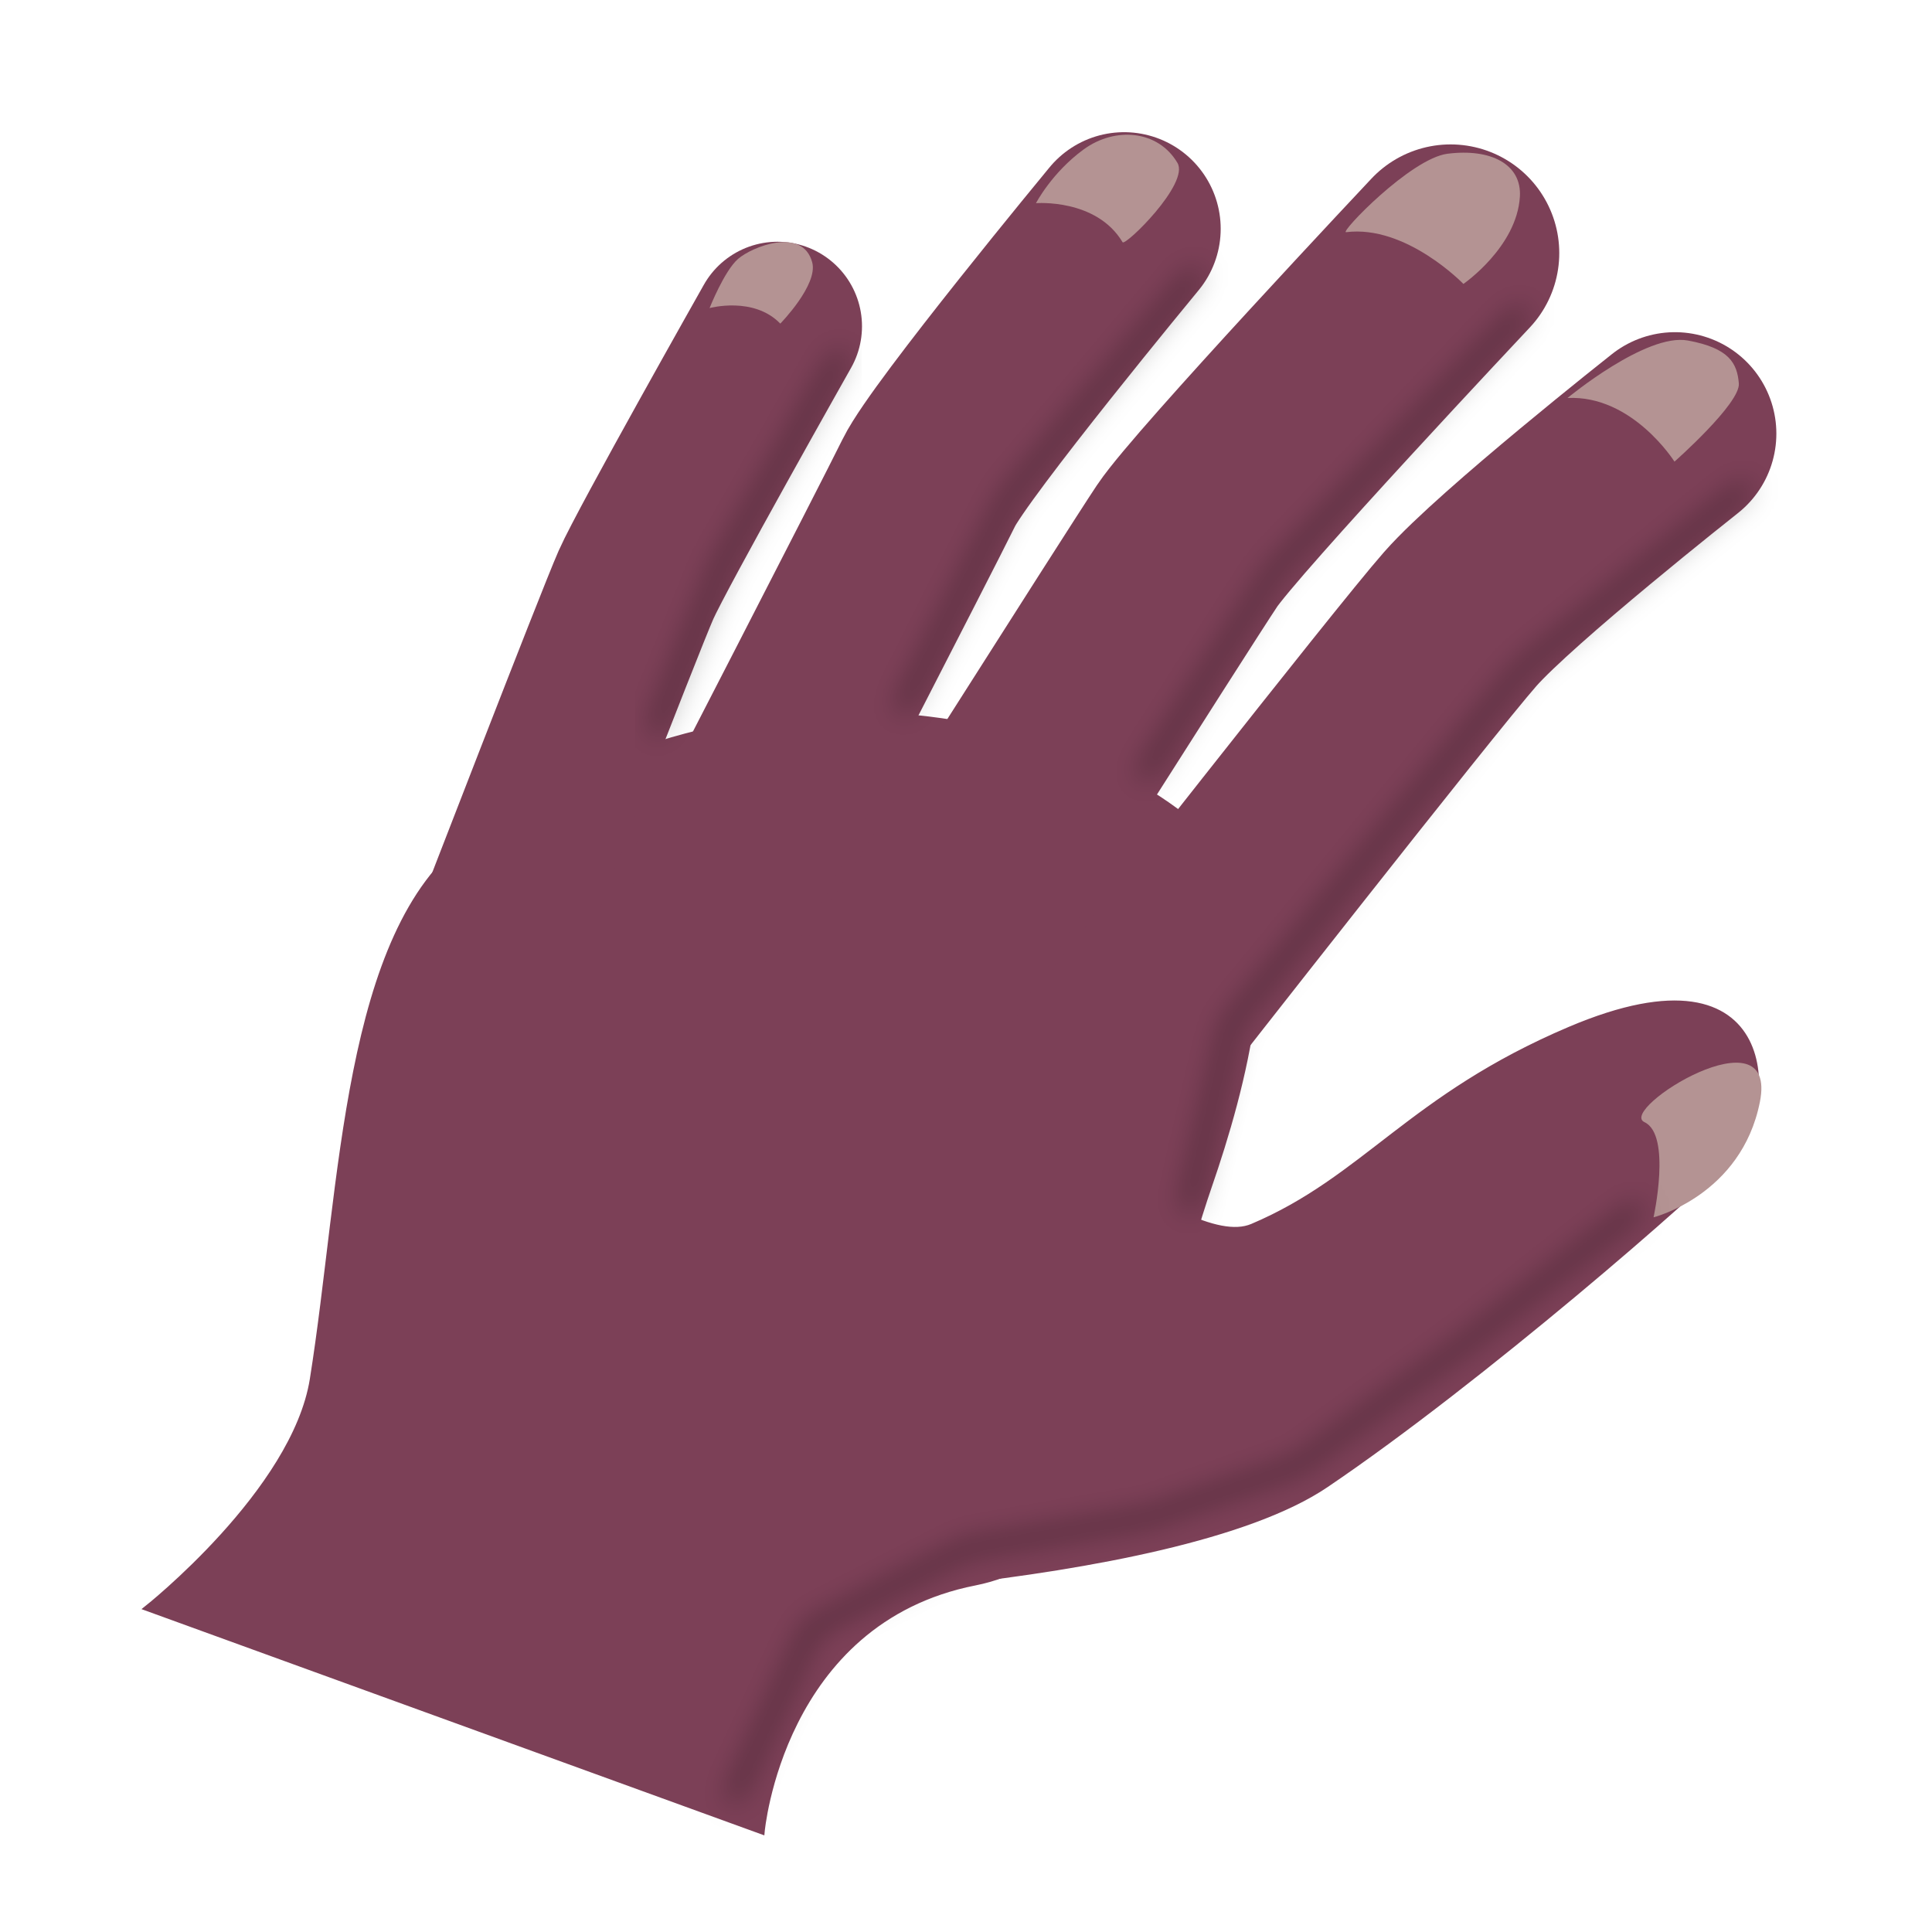
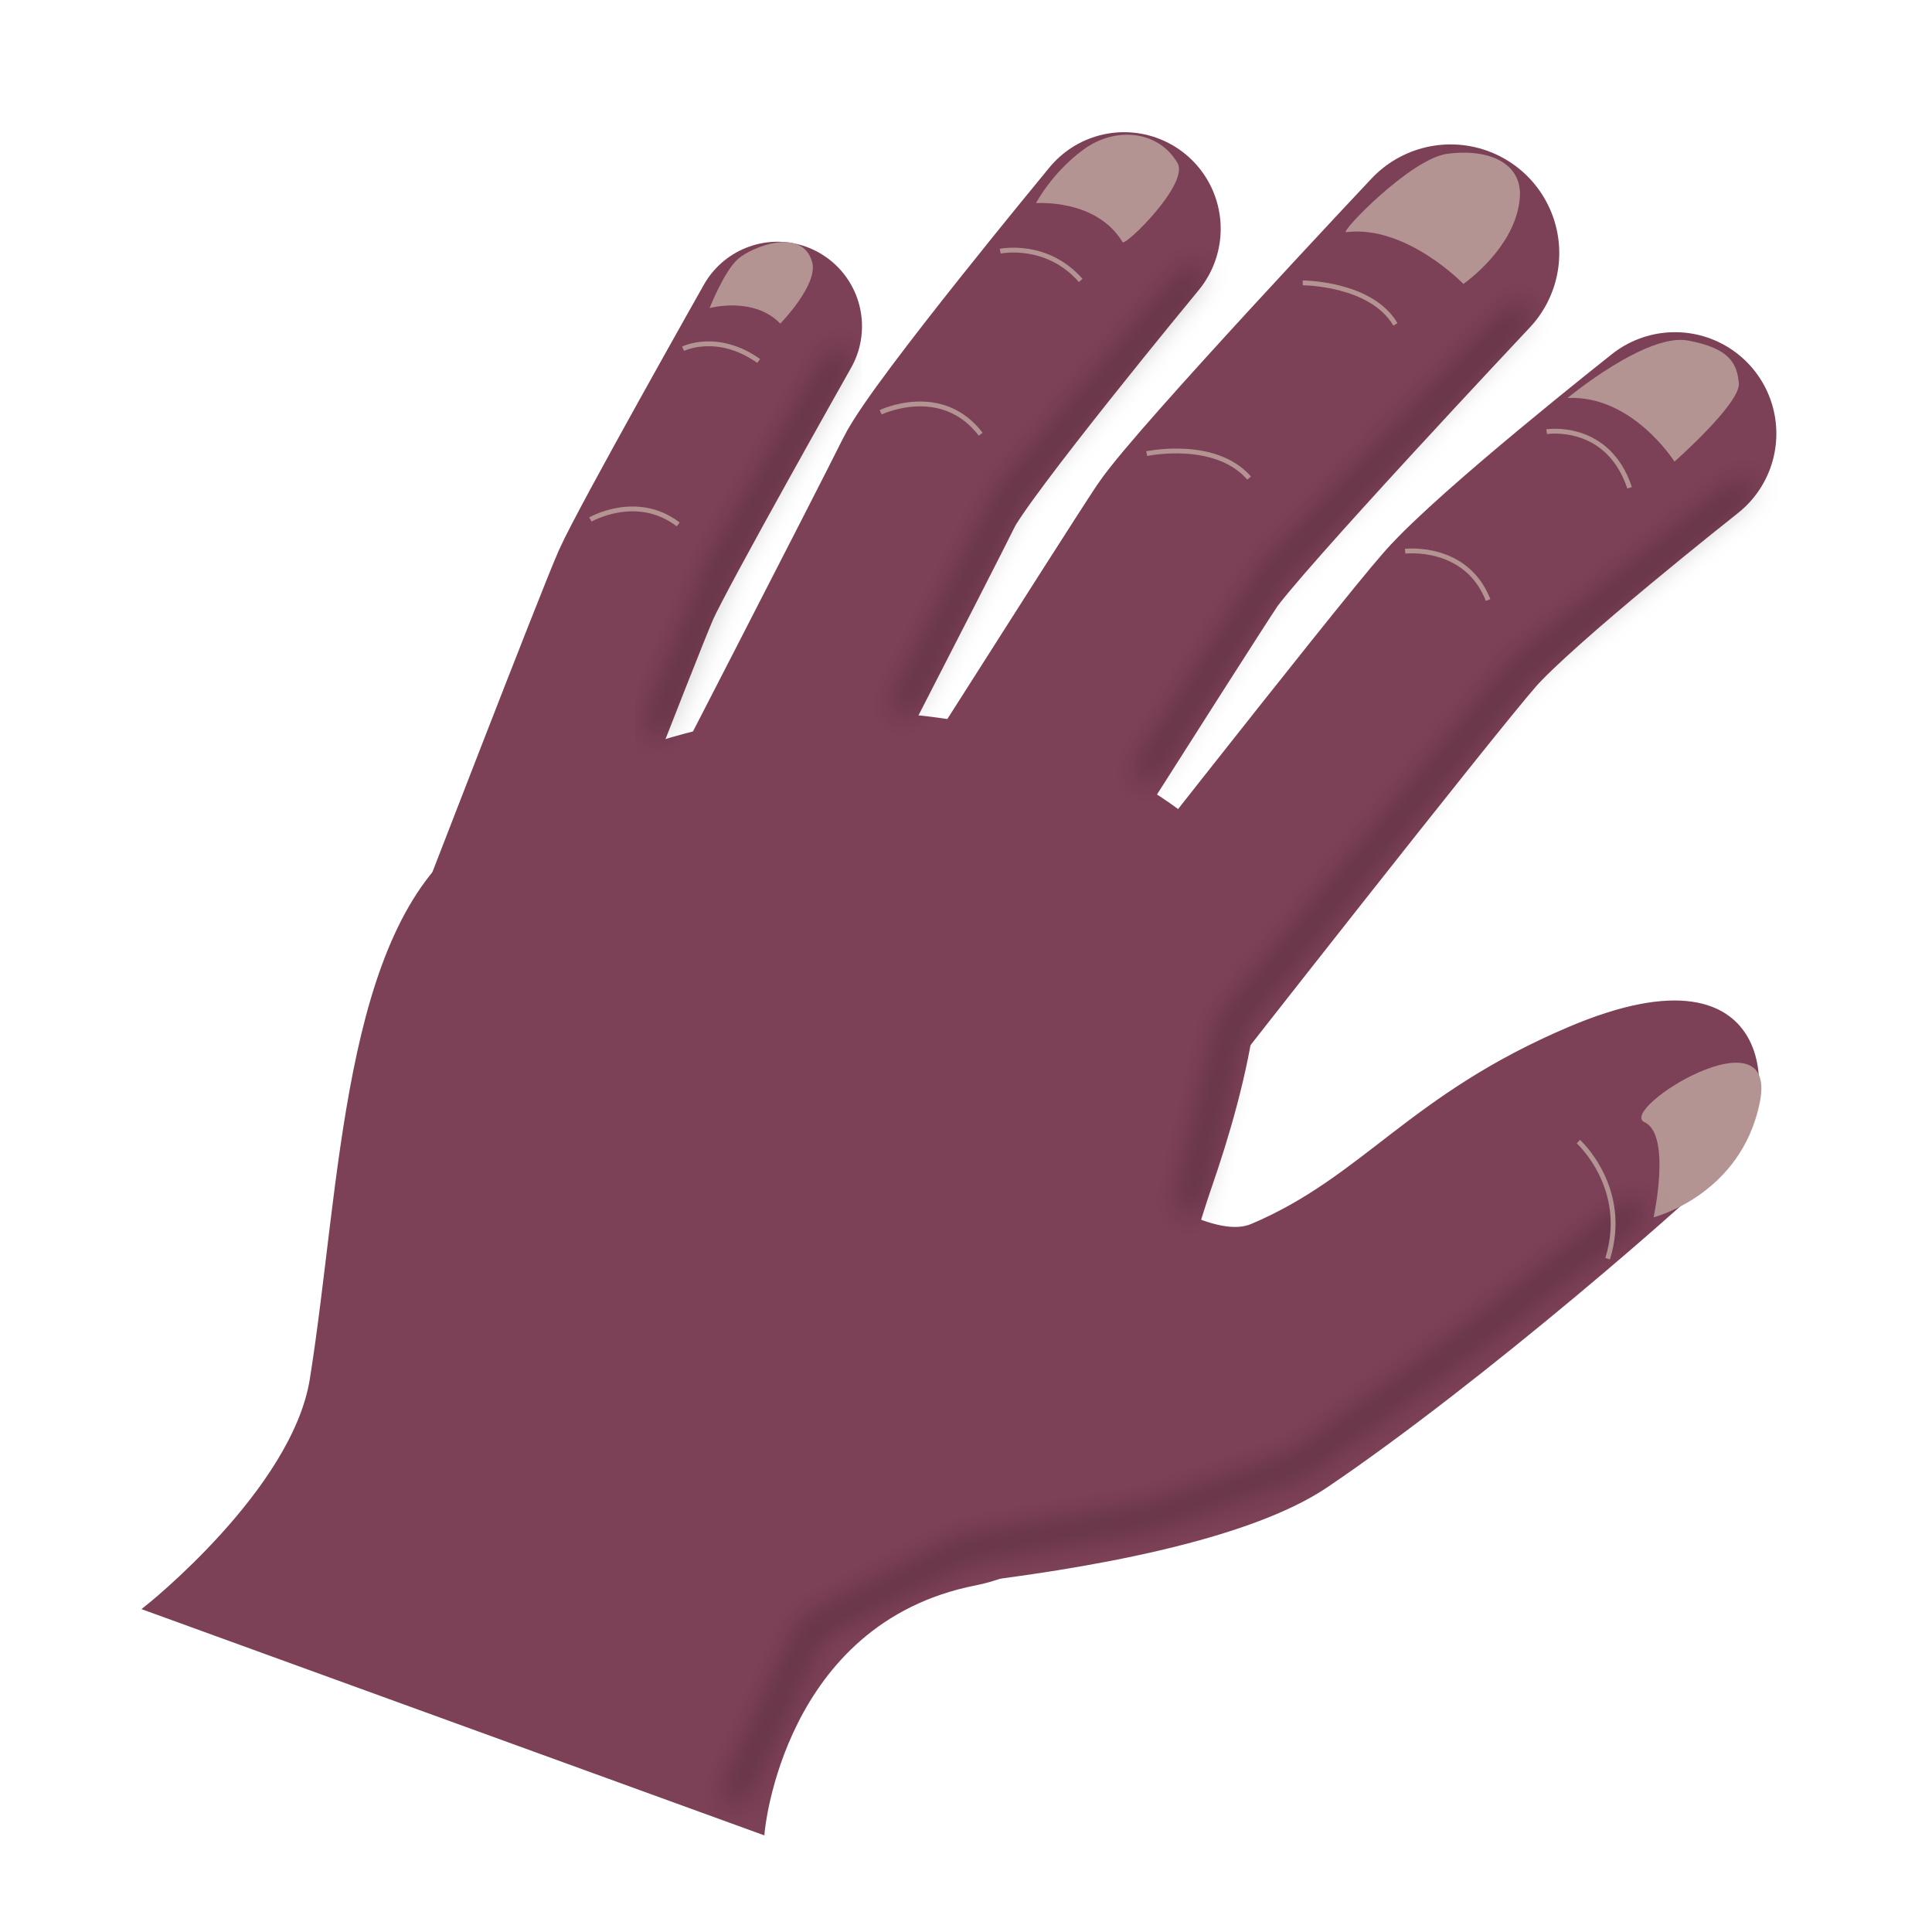
<svg xmlns="http://www.w3.org/2000/svg" width="400" height="400" id="svg3393" version="1.1">
  <defs id="defs3395">
    <filter id="filter4365" color-interpolation-filters="sRGB">
      <feGaussianBlur stdDeviation="2.9" id="feGaussianBlur4367" />
    </filter>
    <filter color-interpolation-filters="sRGB" id="filter4365-6">
      <feGaussianBlur stdDeviation="2.9" id="feGaussianBlur4367-7" />
    </filter>
    <filter color-interpolation-filters="sRGB" id="filter4365-4">
      <feGaussianBlur stdDeviation="2.9" id="feGaussianBlur4367-0" />
    </filter>
    <filter color-interpolation-filters="sRGB" id="filter4365-9">
      <feGaussianBlur stdDeviation="2.9" id="feGaussianBlur4367-2" />
    </filter>
    <filter color-interpolation-filters="sRGB" id="filter4365-1">
      <feGaussianBlur stdDeviation="2.9" id="feGaussianBlur4367-4" />
+     </filter>
+     <filter id="filter4141" x="-0.284" width="1.568" y="-1.596" height="4.193">
+       <feGaussianBlur stdDeviation="2.986" id="feGaussianBlur4143" />
+     </filter>
+     <filter id="filter4145" x="-0.308" width="1.617" y="-2.281" height="5.561">
+       <feGaussianBlur stdDeviation="2.986" id="feGaussianBlur4147" />
+     </filter>
+     <filter id="filter4149" x="-0.263" width="1.526" y="-0.859" height="2.717">
+       <feGaussianBlur stdDeviation="2.986" id="feGaussianBlur4151" />
+     </filter>
+     <filter id="filter4153" x="-0.394" width="1.788" y="-0.544" height="2.087">
+       <feGaussianBlur stdDeviation="2.986" id="feGaussianBlur4155" />
    </filter>
  </defs>
  <g id="layer1" transform="translate(0,-652.3622)">
    <g id="g4307" style="stroke:#7c4057;stroke-opacity:1" transform="translate(-290.5896,65.57071)">
      <path id="path3403" d="m 433.669,918.223 c 0,0 99.334,-2.178 131.512,-23.961 32.179,-21.783 76.701,-60.599 84.57,-68.968 7.869,-8.369 10.39,-44.375 -34.203,-25.425 -32.962,14.007 -42.379,30.899 -65.707,40.788 -14.463,6.131 -51.867,-32.415 -83.994,-33.527 -83.944,-2.904 -32.179,111.094 -32.179,111.094 z" style="fill:#7c4057;fill-opacity:1;stroke:#7c4057;stroke-width:0.998px;stroke-linecap:butt;stroke-linejoin:miter;stroke-opacity:1" />
      <path id="path3401" d="m 320.896,611.512 c 0,0 30.643,-24.223 34.342,-47.439 6.402,-40.185 6.713,-92.478 32.39,-111.503 57.4,-42.53 130.102,-27.101 156.623,2.971 13.024,14.767 3.537,48.938 -3.216,68.478 -10.629,30.759 -16.27,75.887 -48.578,82.258 -40.258,7.939 -44.059,51.55 -44.059,51.55 z" style="fill:#7c4057;fill-opacity:1;stroke:#7c4057;stroke-opacity:1" transform="translate(0,308.2677)" />
      <path id="path4206" d="m 526.249,798.794 c 0,0 57.122,-72.996 66.67,-83.843 9.548,-10.846 44.447,-38.386 44.447,-38.386" style="fill:none;stroke:#7c4057;stroke-width:42;stroke-linecap:round;stroke-linejoin:miter;stroke-miterlimit:4;stroke-opacity:1;stroke-dasharray:none" />
      <path id="path4208" d="m 477.782,791.723 c 0,0 52.498,-82.807 58.589,-91.924 6.091,-9.117 54.548,-60.609 54.548,-60.609" style="color:#000000;fill:none;stroke:#7c4057;stroke-width:45;stroke-linecap:round;stroke-linejoin:miter;stroke-miterlimit:4;stroke-opacity:1;stroke-dasharray:none;stroke-dashoffset:0;marker:none;visibility:visible;display:inline;overflow:visible;enable-background:accumulate" />
      <path id="path4210" d="m 441.498,767.499 c 0,0 37.004,-71.828 41.416,-80.812 4.413,-8.984 40.406,-52.528 40.406,-52.528" style="color:#000000;fill:none;stroke:#7c4057;stroke-width:40;stroke-linecap:round;stroke-linejoin:miter;stroke-miterlimit:4;stroke-opacity:1;stroke-dasharray:none;stroke-dashoffset:0;marker:none;visibility:visible;display:inline;overflow:visible;enable-background:accumulate" />
      <path id="path4212" d="m 392.97,782.631 c 0,0 25.891,-67.05 29.294,-74.751 3.404,-7.701 29.294,-53.538 29.294,-53.538" style="color:#000000;fill:none;stroke:#7c4057;stroke-width:35;stroke-linecap:round;stroke-linejoin:miter;stroke-miterlimit:4;stroke-opacity:1;stroke-dasharray:none;stroke-dashoffset:0;marker:none;visibility:visible;display:inline;overflow:visible;enable-background:accumulate" />
    </g>
    <path style="fill:#b49393;fill-opacity:1;stroke:none" d="m 342.348,904.397 c 0,0 3.764,-17.078 -1.882,-19.706 -5.646,-2.627 27.733,-23.516 23.902,-4.188 -3.832,19.329 -22.02,23.893 -22.02,23.893 z" id="path4183" />
    <path style="color:#000000;fill:#b49393;fill-opacity:1;fill-rule:nonzero;stroke:none;stroke-width:1.445px;marker:none;visibility:visible;display:inline;overflow:visible;enable-background:accumulate" d="m 346.683,747.938 c 0,0 -8.72,-13.841 -22.15,-13.174 0,0 16.266,-13.491 24.919,-11.904 8.652,1.587 10.21,4.762 10.556,8.888 0.346,4.127 -13.325,16.189 -13.325,16.189 z" id="path4231" />
    <path style="color:#000000;fill:#b49393;fill-opacity:1;fill-rule:nonzero;stroke:none;stroke-width:1.445px;marker:none;visibility:visible;display:inline;overflow:visible;enable-background:accumulate" d="m 302.982,711.147 c 0,0 -11.837,-12.27 -24.286,-10.714 -1.429,0.179 13.378,-15.263 20.98,-16.237 8.982,-1.151 15.407,2.173 15,8.885 -0.633,10.453 -11.694,18.066 -11.694,18.066 z" id="path4250" />
    <path style="color:#000000;fill:#b49393;fill-opacity:1;fill-rule:nonzero;stroke:none;stroke-width:1.445px;marker:none;visibility:visible;display:inline;overflow:visible;enable-background:accumulate" d="m 214.487,694.426 c 0,0 12.502,-1.007 17.93,8.081 0.534,0.894 13.89,-12.122 11.364,-16.415 -3.988,-6.779 -12.879,-7.576 -19.445,-2.778 -6.566,4.798 -9.849,11.112 -9.849,11.112 z" id="path4269" />
    <path style="color:#000000;fill:#b49393;fill-opacity:1;fill-rule:nonzero;stroke:none;stroke-width:1.445px;marker:none;visibility:visible;display:inline;overflow:visible;enable-background:accumulate" d="m 146.91,716.147 c 0,0 9.107,-2.5 14.643,3.214 0,0 7.857,-8.036 6.607,-12.679 -2.005,-7.447 -12.5,-3.214 -15.357,-0.714 -2.857,2.5 -5.893,10.179 -5.893,10.179 z" id="path4288" />
    <path style="fill:none;stroke:#000000;stroke-width:1px;stroke-linecap:butt;stroke-linejoin:miter;stroke-opacity:1;filter:url(#filter4365)" d="m 245.839,902.933 8.929,-38.571 60.357,-73.571 46.786,-37.857" id="path4315" />
    <path style="color:#000000;fill:none;stroke:#000000;stroke-width:1px;stroke-linecap:butt;stroke-linejoin:miter;stroke-miterlimit:4;stroke-opacity:1;stroke-dasharray:none;stroke-dashoffset:0;marker:none;visibility:visible;display:inline;overflow:visible;filter:url(#filter4365-6);enable-background:accumulate" d="m 236.553,813.29 27.143,-42.5 51.786,-54.286" id="path4369" />
    <path style="color:#000000;fill:none;stroke:#000000;stroke-width:1px;stroke-linecap:butt;stroke-linejoin:miter;stroke-miterlimit:4;stroke-opacity:1;stroke-dasharray:none;stroke-dashoffset:0;marker:none;visibility:visible;display:inline;overflow:visible;filter:url(#filter4365-4);enable-background:accumulate" d="m 186.553,799.576 22.5,-44.643 38.929,-46.429" id="path4407" />
    <path style="color:#000000;fill:none;stroke:#000000;stroke-width:1px;stroke-linecap:butt;stroke-linejoin:miter;stroke-miterlimit:4;stroke-opacity:1;stroke-dasharray:none;stroke-dashoffset:0;marker:none;visibility:visible;display:inline;overflow:visible;filter:url(#filter4365-9);enable-background:accumulate" d="m 135.482,804.004 13.929,-34.643 25,-43.929" id="path4419" />
    <path style="color:#000000;fill:none;stroke:#000000;stroke-width:1px;stroke-linecap:butt;stroke-linejoin:miter;stroke-miterlimit:4;stroke-opacity:1;stroke-dasharray:none;stroke-dashoffset:0;marker:none;visibility:visible;display:inline;overflow:visible;filter:url(#filter4365-1);enable-background:accumulate" d="m 151.553,1025.076 16.429,-35.714 32.143,-16.429 37.857,-6.429 30.714,-10.714 34.286,-25 36.429,-28.571" id="path4431" />
+     <path style="fill:none;stroke:#b49393;stroke-width:1px;stroke-linecap:butt;stroke-linejoin:miter;stroke-opacity:1" d="m 141.421,724.568 c 0,0 7.071,-3.536 15.657,2.525" id="path3279" />
+     <path style="fill:none;stroke:#b49393;stroke-width:1px;stroke-linecap:butt;stroke-linejoin:miter;stroke-opacity:1" d="m 122.228,759.923 c 0,0 9.596,-5.556 18.183,1.01" id="path3281" />
+     <path style="fill:none;stroke:#b49393;stroke-width:1px;stroke-linecap:butt;stroke-linejoin:miter;stroke-opacity:1" d="m 207.081,704.365 c 0,0 9.596,-2.02 16.668,6.061" id="path3283" />
+     <path style="fill:none;stroke:#b49393;stroke-width:1px;stroke-linecap:butt;stroke-linejoin:miter;stroke-opacity:1" d="m 182.333,737.72 c 0,0 12.627,-6.061 20.708,4.546" id="path3285" />
+     <path style="fill:none;stroke:#b49393;stroke-width:1px;stroke-linecap:butt;stroke-linejoin:miter;stroke-opacity:1" d="m 269.711,710.931 c 0,0 14.142,0 19.193,8.586" id="path3287" />
+     <path style="fill:none;stroke:#b49393;stroke-width:1px;stroke-linecap:butt;stroke-linejoin:miter;stroke-opacity:1" d="m 237.406,746.286 c 0,0 14.142,-3.03 21.213,5.051" id="path3289" />
+     <path style="fill:none;stroke:#b49393;stroke-width:1px;stroke-linecap:butt;stroke-linejoin:miter;stroke-opacity:1" d="m 320.218,741.74 c 0,0 12.627,-2.02 17.173,11.617" id="path3291" />
+     <path style="fill:none;stroke:#b49393;stroke-width:1px;stroke-linecap:butt;stroke-linejoin:miter;stroke-opacity:1" d="m 290.924,766.489 c 0,0 12.627,-1.515 17.173,10.102" id="path3293" />
+     <path style="fill:none;stroke:#b49393;stroke-width:1px;stroke-linecap:butt;stroke-linejoin:miter;stroke-opacity:1" d="m 326.784,888.717 c 0,0 10.607,9.596 6.061,24.244" id="path3295" />
  </g>
</svg>
